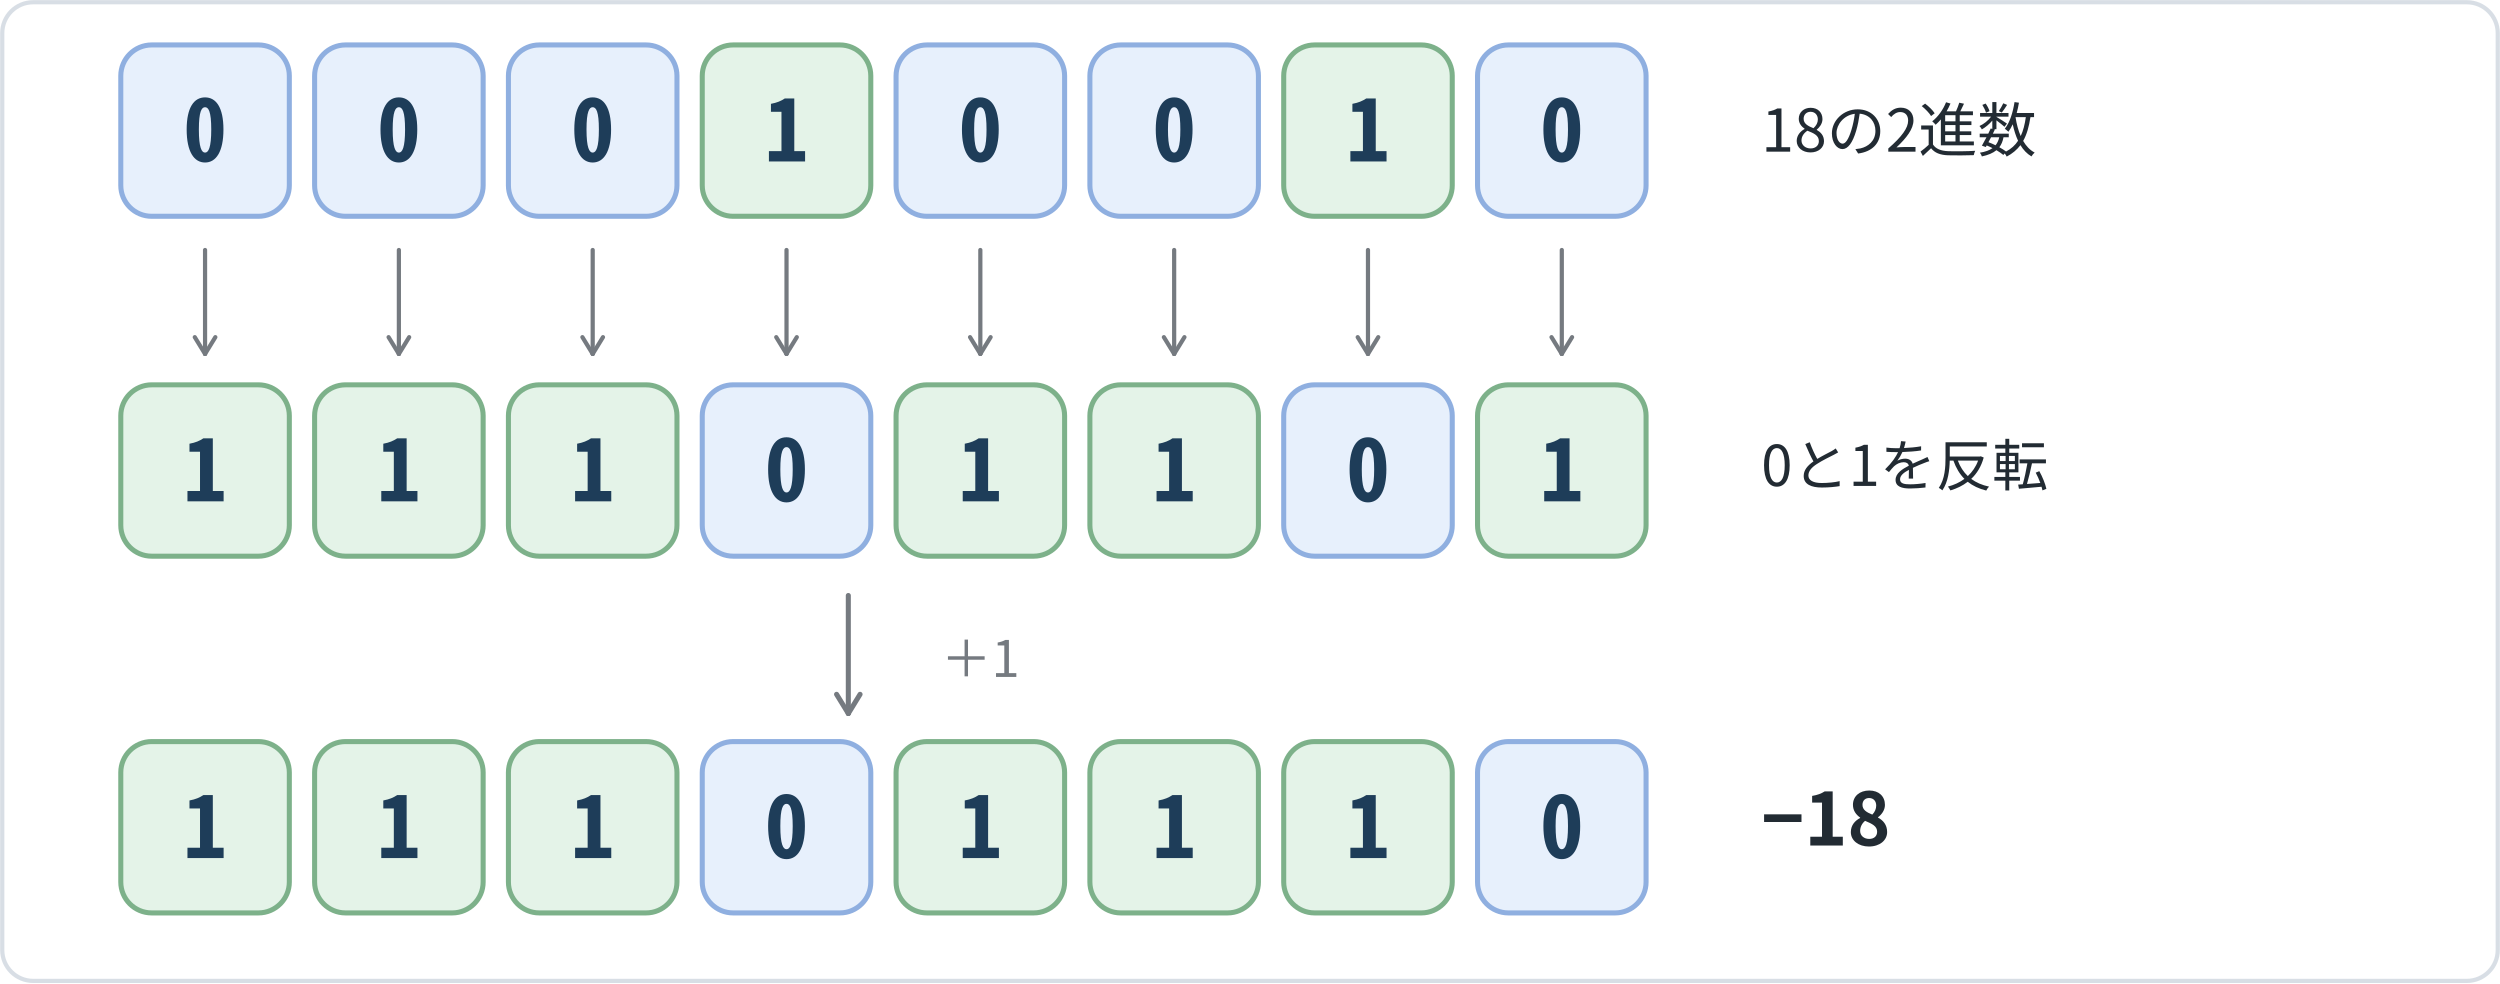
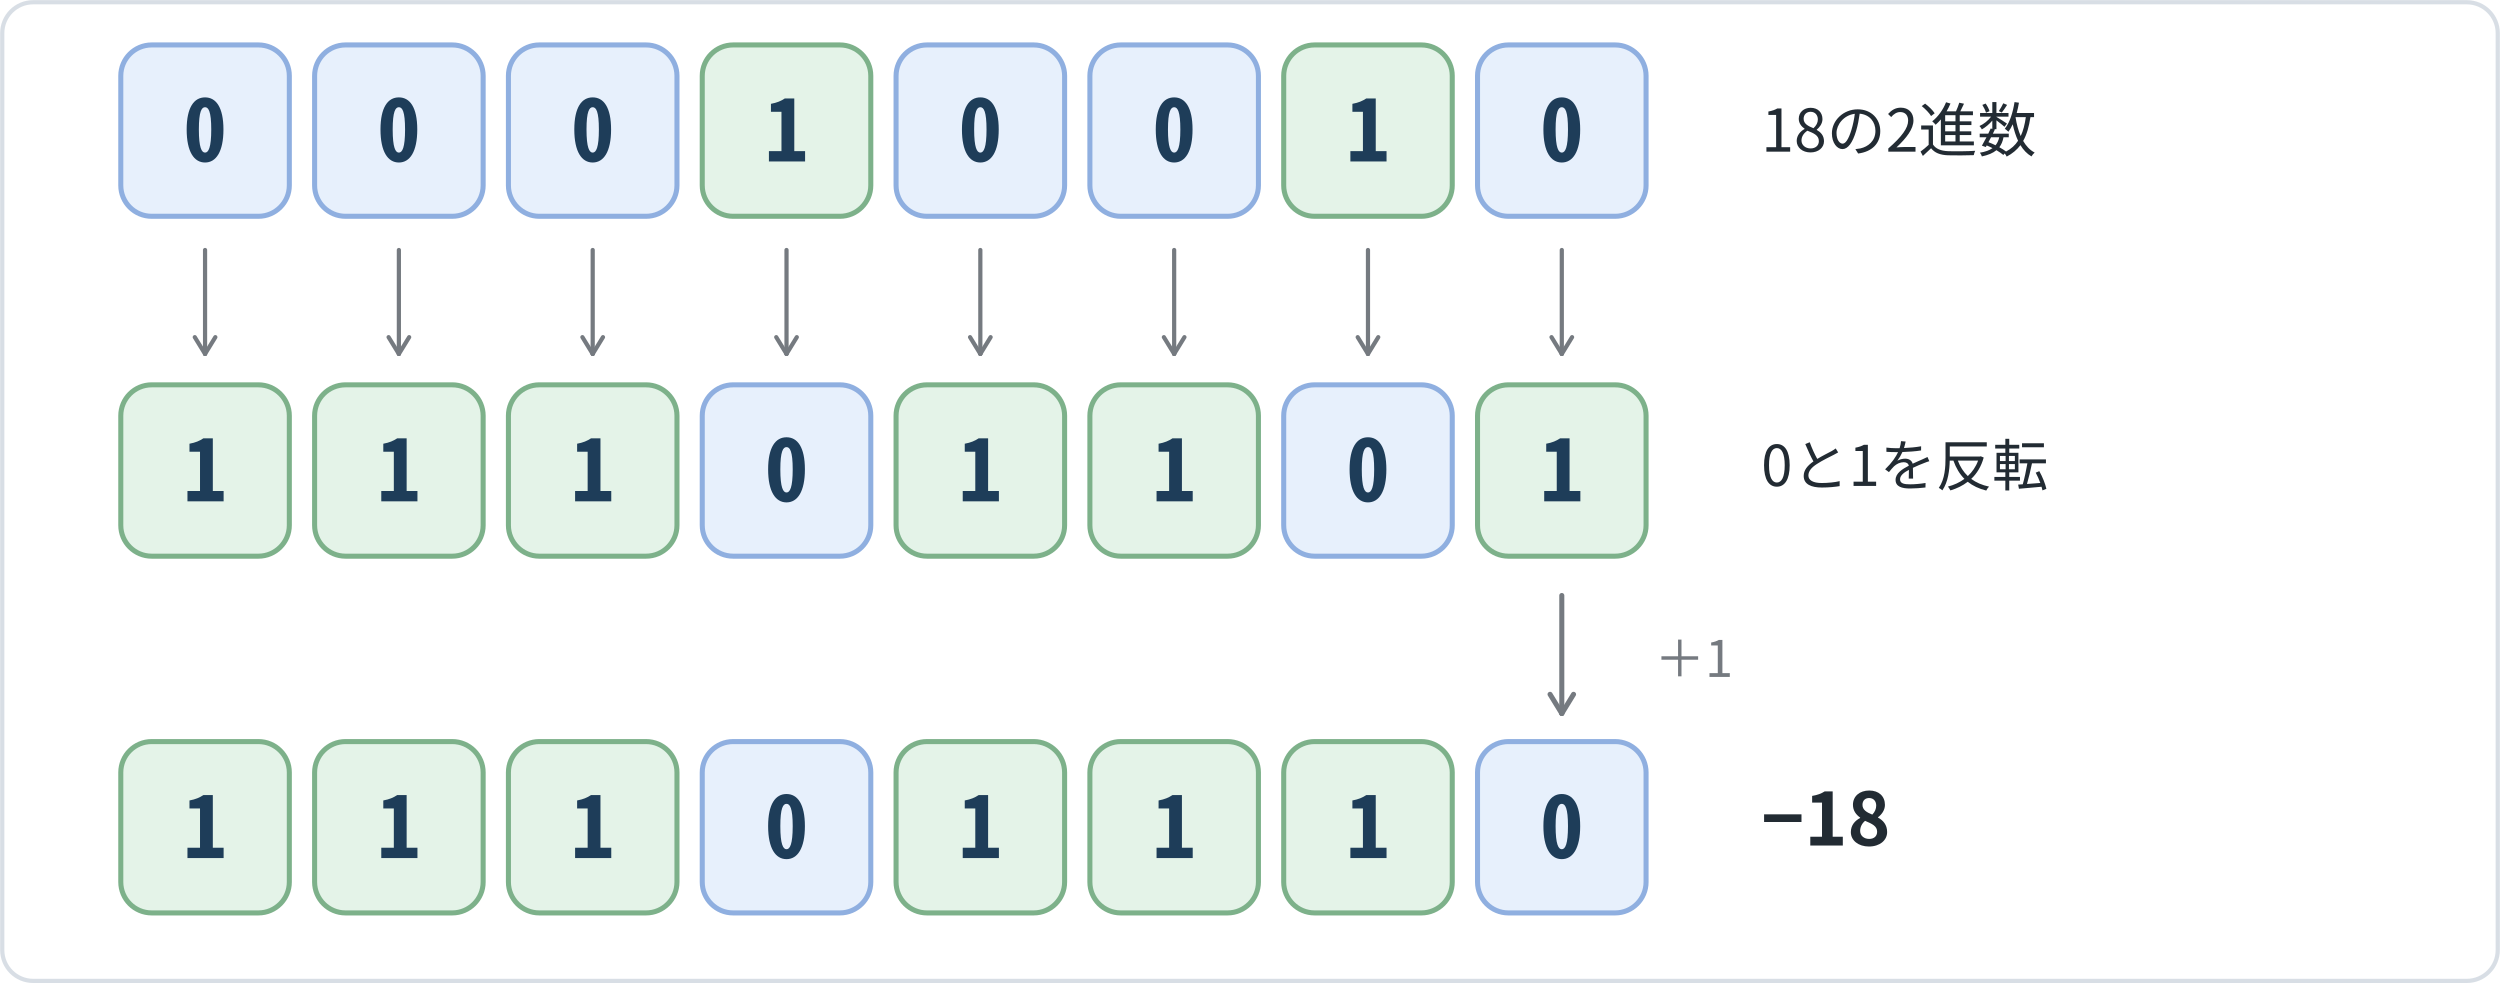
<svg xmlns="http://www.w3.org/2000/svg" width="890" height="350" viewBox="0 0 890 350" role="img" aria-label="−18を8ビットの2の補数表現にする">
  <rect x="0.8" y="0.8" width="888.4" height="348.4" rx="11" fill="none" stroke="#D8DEE5" stroke-width="1.5" />
  <rect x="43" y="16" width="60" height="61" rx="11" fill="#E7F0FC" stroke="#8FAFE0" stroke-width="1.8" />
  <text x="73.0" y="57.48" text-anchor="middle" font-size="31" font-weight="600" fill="#1E3D59" font-family="Noto Sans Mono CJK JP, monospace">0</text>
  <rect x="112" y="16" width="60" height="61" rx="11" fill="#E7F0FC" stroke="#8FAFE0" stroke-width="1.8" />
  <text x="142.0" y="57.48" text-anchor="middle" font-size="31" font-weight="600" fill="#1E3D59" font-family="Noto Sans Mono CJK JP, monospace">0</text>
  <rect x="181" y="16" width="60" height="61" rx="11" fill="#E7F0FC" stroke="#8FAFE0" stroke-width="1.8" />
  <text x="211.0" y="57.48" text-anchor="middle" font-size="31" font-weight="600" fill="#1E3D59" font-family="Noto Sans Mono CJK JP, monospace">0</text>
  <rect x="250" y="16" width="60" height="61" rx="11" fill="#E4F3E8" stroke="#7DB18A" stroke-width="1.8" />
  <text x="280.0" y="57.48" text-anchor="middle" font-size="31" font-weight="600" fill="#1E3D59" font-family="Noto Sans Mono CJK JP, monospace">1</text>
  <rect x="319" y="16" width="60" height="61" rx="11" fill="#E7F0FC" stroke="#8FAFE0" stroke-width="1.8" />
  <text x="349.0" y="57.48" text-anchor="middle" font-size="31" font-weight="600" fill="#1E3D59" font-family="Noto Sans Mono CJK JP, monospace">0</text>
  <rect x="388" y="16" width="60" height="61" rx="11" fill="#E7F0FC" stroke="#8FAFE0" stroke-width="1.8" />
  <text x="418.0" y="57.48" text-anchor="middle" font-size="31" font-weight="600" fill="#1E3D59" font-family="Noto Sans Mono CJK JP, monospace">0</text>
  <rect x="457" y="16" width="60" height="61" rx="11" fill="#E4F3E8" stroke="#7DB18A" stroke-width="1.8" />
  <text x="487.0" y="57.48" text-anchor="middle" font-size="31" font-weight="600" fill="#1E3D59" font-family="Noto Sans Mono CJK JP, monospace">1</text>
  <rect x="526" y="16" width="60" height="61" rx="11" fill="#E7F0FC" stroke="#8FAFE0" stroke-width="1.8" />
  <text x="556.0" y="57.48" text-anchor="middle" font-size="31" font-weight="600" fill="#1E3D59" font-family="Noto Sans Mono CJK JP, monospace">0</text>
  <text x="627" y="54" text-anchor="start" font-size="21" font-weight="400" fill="#222B33" font-family="Noto Sans CJK JP, Yu Gothic, sans-serif">18の2進数</text>
  <line x1="73.0" y1="89" x2="73.0" y2="126" stroke="#757A80" stroke-width="1.5" stroke-linecap="round" />
  <line x1="69.341" y1="120.032" x2="73.0" y2="126" stroke="#757A80" stroke-width="1.5" stroke-linecap="round" />
  <line x1="76.659" y1="120.032" x2="73.0" y2="126" stroke="#757A80" stroke-width="1.5" stroke-linecap="round" />
  <line x1="142.0" y1="89" x2="142.0" y2="126" stroke="#757A80" stroke-width="1.5" stroke-linecap="round" />
  <line x1="138.341" y1="120.032" x2="142.0" y2="126" stroke="#757A80" stroke-width="1.5" stroke-linecap="round" />
  <line x1="145.659" y1="120.032" x2="142.0" y2="126" stroke="#757A80" stroke-width="1.5" stroke-linecap="round" />
  <line x1="211.0" y1="89" x2="211.0" y2="126" stroke="#757A80" stroke-width="1.5" stroke-linecap="round" />
  <line x1="207.341" y1="120.032" x2="211.0" y2="126" stroke="#757A80" stroke-width="1.5" stroke-linecap="round" />
  <line x1="214.659" y1="120.032" x2="211.0" y2="126" stroke="#757A80" stroke-width="1.5" stroke-linecap="round" />
  <line x1="280.0" y1="89" x2="280.0" y2="126" stroke="#757A80" stroke-width="1.5" stroke-linecap="round" />
  <line x1="276.341" y1="120.032" x2="280.0" y2="126" stroke="#757A80" stroke-width="1.5" stroke-linecap="round" />
  <line x1="283.659" y1="120.032" x2="280.0" y2="126" stroke="#757A80" stroke-width="1.5" stroke-linecap="round" />
  <line x1="349.0" y1="89" x2="349.0" y2="126" stroke="#757A80" stroke-width="1.5" stroke-linecap="round" />
  <line x1="345.341" y1="120.032" x2="349.0" y2="126" stroke="#757A80" stroke-width="1.5" stroke-linecap="round" />
  <line x1="352.659" y1="120.032" x2="349.0" y2="126" stroke="#757A80" stroke-width="1.5" stroke-linecap="round" />
  <line x1="418.0" y1="89" x2="418.0" y2="126" stroke="#757A80" stroke-width="1.5" stroke-linecap="round" />
  <line x1="414.341" y1="120.032" x2="418.0" y2="126" stroke="#757A80" stroke-width="1.5" stroke-linecap="round" />
  <line x1="421.659" y1="120.032" x2="418.0" y2="126" stroke="#757A80" stroke-width="1.5" stroke-linecap="round" />
  <line x1="487.0" y1="89" x2="487.0" y2="126" stroke="#757A80" stroke-width="1.5" stroke-linecap="round" />
  <line x1="483.341" y1="120.032" x2="487.0" y2="126" stroke="#757A80" stroke-width="1.5" stroke-linecap="round" />
  <line x1="490.659" y1="120.032" x2="487.0" y2="126" stroke="#757A80" stroke-width="1.5" stroke-linecap="round" />
  <line x1="556.0" y1="89" x2="556.0" y2="126" stroke="#757A80" stroke-width="1.5" stroke-linecap="round" />
  <line x1="552.341" y1="120.032" x2="556.0" y2="126" stroke="#757A80" stroke-width="1.5" stroke-linecap="round" />
  <line x1="559.659" y1="120.032" x2="556.0" y2="126" stroke="#757A80" stroke-width="1.5" stroke-linecap="round" />
  <rect x="43" y="137" width="60" height="61" rx="11" fill="#E4F3E8" stroke="#7DB18A" stroke-width="1.8" />
  <text x="73.0" y="178.48" text-anchor="middle" font-size="31" font-weight="600" fill="#1E3D59" font-family="Noto Sans Mono CJK JP, monospace">1</text>
  <rect x="112" y="137" width="60" height="61" rx="11" fill="#E4F3E8" stroke="#7DB18A" stroke-width="1.8" />
  <text x="142.0" y="178.48" text-anchor="middle" font-size="31" font-weight="600" fill="#1E3D59" font-family="Noto Sans Mono CJK JP, monospace">1</text>
  <rect x="181" y="137" width="60" height="61" rx="11" fill="#E4F3E8" stroke="#7DB18A" stroke-width="1.8" />
  <text x="211.0" y="178.48" text-anchor="middle" font-size="31" font-weight="600" fill="#1E3D59" font-family="Noto Sans Mono CJK JP, monospace">1</text>
  <rect x="250" y="137" width="60" height="61" rx="11" fill="#E7F0FC" stroke="#8FAFE0" stroke-width="1.8" />
  <text x="280.0" y="178.48" text-anchor="middle" font-size="31" font-weight="600" fill="#1E3D59" font-family="Noto Sans Mono CJK JP, monospace">0</text>
  <rect x="319" y="137" width="60" height="61" rx="11" fill="#E4F3E8" stroke="#7DB18A" stroke-width="1.8" />
  <text x="349.0" y="178.48" text-anchor="middle" font-size="31" font-weight="600" fill="#1E3D59" font-family="Noto Sans Mono CJK JP, monospace">1</text>
  <rect x="388" y="137" width="60" height="61" rx="11" fill="#E4F3E8" stroke="#7DB18A" stroke-width="1.8" />
  <text x="418.0" y="178.48" text-anchor="middle" font-size="31" font-weight="600" fill="#1E3D59" font-family="Noto Sans Mono CJK JP, monospace">1</text>
  <rect x="457" y="137" width="60" height="61" rx="11" fill="#E7F0FC" stroke="#8FAFE0" stroke-width="1.8" />
  <text x="487.0" y="178.48" text-anchor="middle" font-size="31" font-weight="600" fill="#1E3D59" font-family="Noto Sans Mono CJK JP, monospace">0</text>
  <rect x="526" y="137" width="60" height="61" rx="11" fill="#E4F3E8" stroke="#7DB18A" stroke-width="1.8" />
  <text x="556.0" y="178.48" text-anchor="middle" font-size="31" font-weight="600" fill="#1E3D59" font-family="Noto Sans Mono CJK JP, monospace">1</text>
  <text x="627" y="173" text-anchor="start" font-size="20" font-weight="400" fill="#222B33" font-family="Noto Sans CJK JP, Yu Gothic, sans-serif">0と1を反転</text>
-   <line x1="302" y1="212" x2="302" y2="254" stroke="#757A80" stroke-width="1.8" stroke-linecap="round" />
-   <line x1="297.819" y1="247.18" x2="302" y2="254" stroke="#757A80" stroke-width="1.8" stroke-linecap="round" />
-   <line x1="306.181" y1="247.18" x2="302" y2="254" stroke="#757A80" stroke-width="1.8" stroke-linecap="round" />
-   <text x="335" y="241" text-anchor="start" font-size="18" font-weight="400" fill="#757A80" font-family="Noto Sans CJK JP, Yu Gothic, sans-serif">＋1</text>
+   <line x1="556" y1="212" x2="556" y2="254" stroke="#757A80" stroke-width="1.8" stroke-linecap="round" />
+   <line x1="551.819" y1="247.18" x2="556" y2="254" stroke="#757A80" stroke-width="1.8" stroke-linecap="round" />
+   <line x1="560.181" y1="247.18" x2="556" y2="254" stroke="#757A80" stroke-width="1.8" stroke-linecap="round" />
+   <text x="589" y="241" text-anchor="start" font-size="18" font-weight="400" fill="#757A80" font-family="Noto Sans CJK JP, Yu Gothic, sans-serif">＋1</text>
  <rect x="43" y="264" width="60" height="61" rx="11" fill="#E4F3E8" stroke="#7DB18A" stroke-width="1.8" />
  <text x="73.0" y="305.48" text-anchor="middle" font-size="31" font-weight="600" fill="#1E3D59" font-family="Noto Sans Mono CJK JP, monospace">1</text>
  <rect x="112" y="264" width="60" height="61" rx="11" fill="#E4F3E8" stroke="#7DB18A" stroke-width="1.8" />
  <text x="142.0" y="305.48" text-anchor="middle" font-size="31" font-weight="600" fill="#1E3D59" font-family="Noto Sans Mono CJK JP, monospace">1</text>
  <rect x="181" y="264" width="60" height="61" rx="11" fill="#E4F3E8" stroke="#7DB18A" stroke-width="1.8" />
  <text x="211.0" y="305.48" text-anchor="middle" font-size="31" font-weight="600" fill="#1E3D59" font-family="Noto Sans Mono CJK JP, monospace">1</text>
  <rect x="250" y="264" width="60" height="61" rx="11" fill="#E7F0FC" stroke="#8FAFE0" stroke-width="1.8" />
  <text x="280.0" y="305.48" text-anchor="middle" font-size="31" font-weight="600" fill="#1E3D59" font-family="Noto Sans Mono CJK JP, monospace">0</text>
  <rect x="319" y="264" width="60" height="61" rx="11" fill="#E4F3E8" stroke="#7DB18A" stroke-width="1.8" />
  <text x="349.0" y="305.48" text-anchor="middle" font-size="31" font-weight="600" fill="#1E3D59" font-family="Noto Sans Mono CJK JP, monospace">1</text>
  <rect x="388" y="264" width="60" height="61" rx="11" fill="#E4F3E8" stroke="#7DB18A" stroke-width="1.8" />
  <text x="418.0" y="305.48" text-anchor="middle" font-size="31" font-weight="600" fill="#1E3D59" font-family="Noto Sans Mono CJK JP, monospace">1</text>
  <rect x="457" y="264" width="60" height="61" rx="11" fill="#E4F3E8" stroke="#7DB18A" stroke-width="1.8" />
  <text x="487.0" y="305.48" text-anchor="middle" font-size="31" font-weight="600" fill="#1E3D59" font-family="Noto Sans Mono CJK JP, monospace">1</text>
  <rect x="526" y="264" width="60" height="61" rx="11" fill="#E7F0FC" stroke="#8FAFE0" stroke-width="1.8" />
  <text x="556.0" y="305.48" text-anchor="middle" font-size="31" font-weight="600" fill="#1E3D59" font-family="Noto Sans Mono CJK JP, monospace">0</text>
  <text x="627" y="301" text-anchor="start" font-size="26" font-weight="600" fill="#222B33" font-family="Noto Sans CJK JP, Yu Gothic, sans-serif">−18</text>
</svg>
